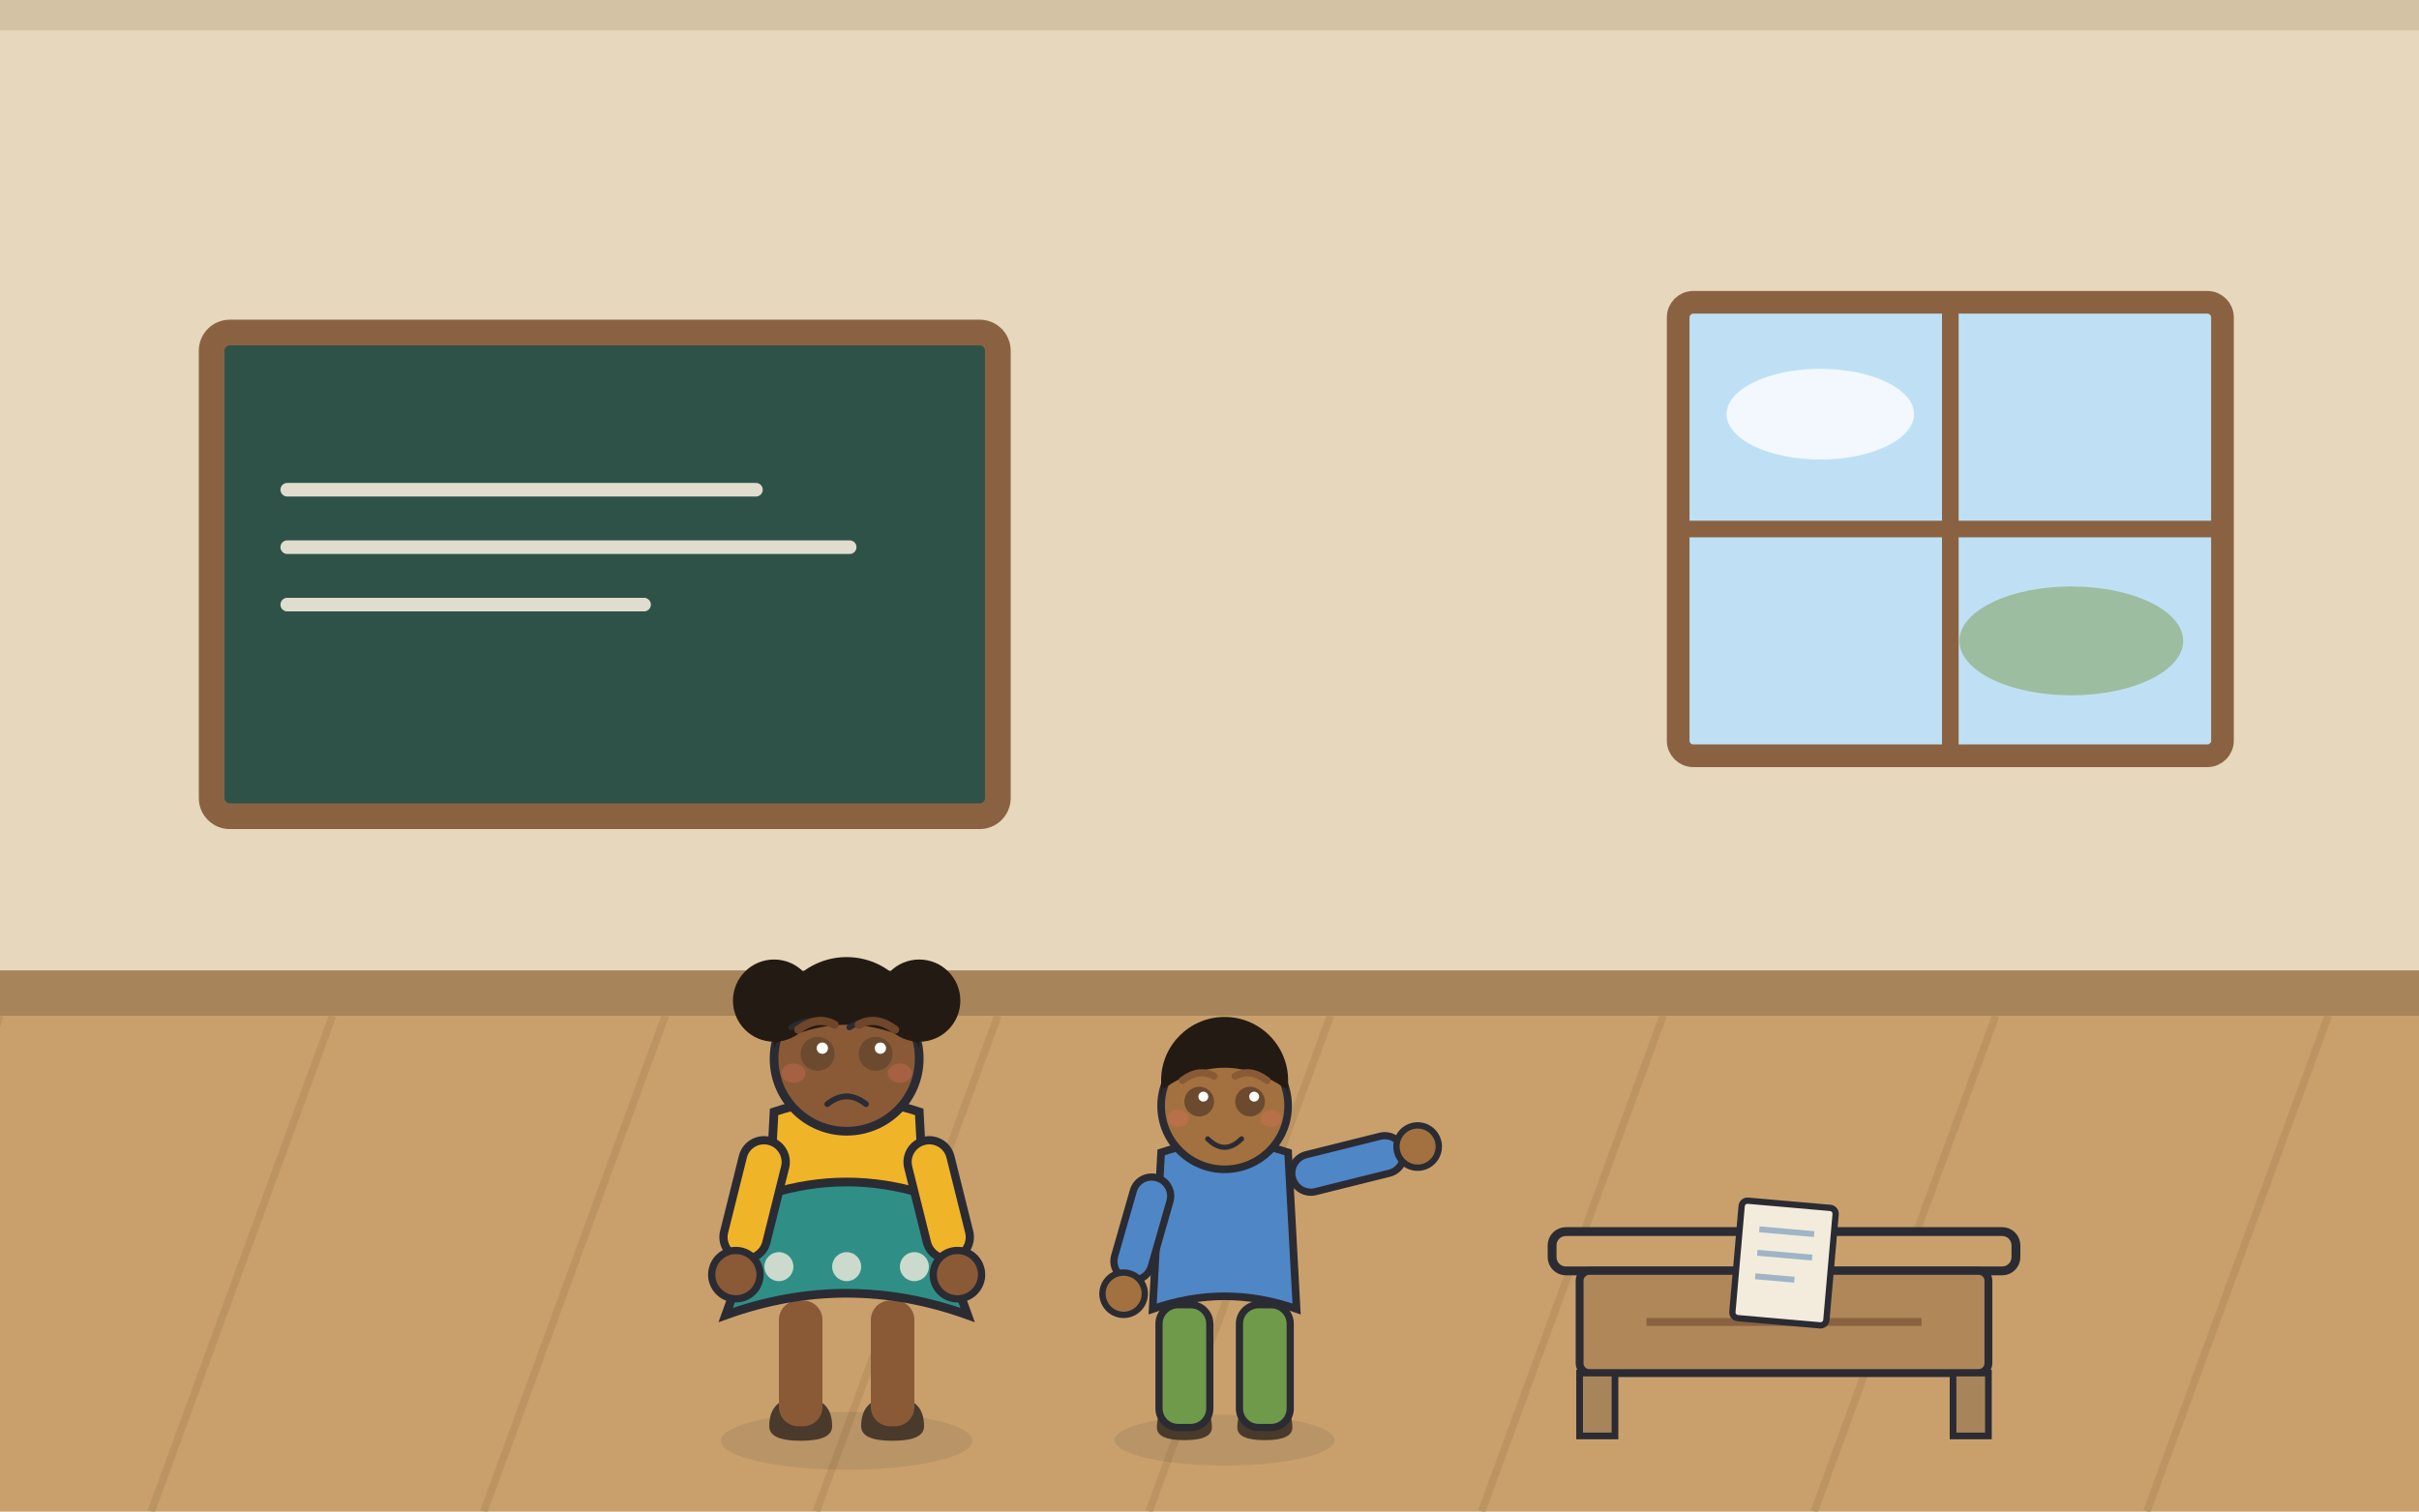
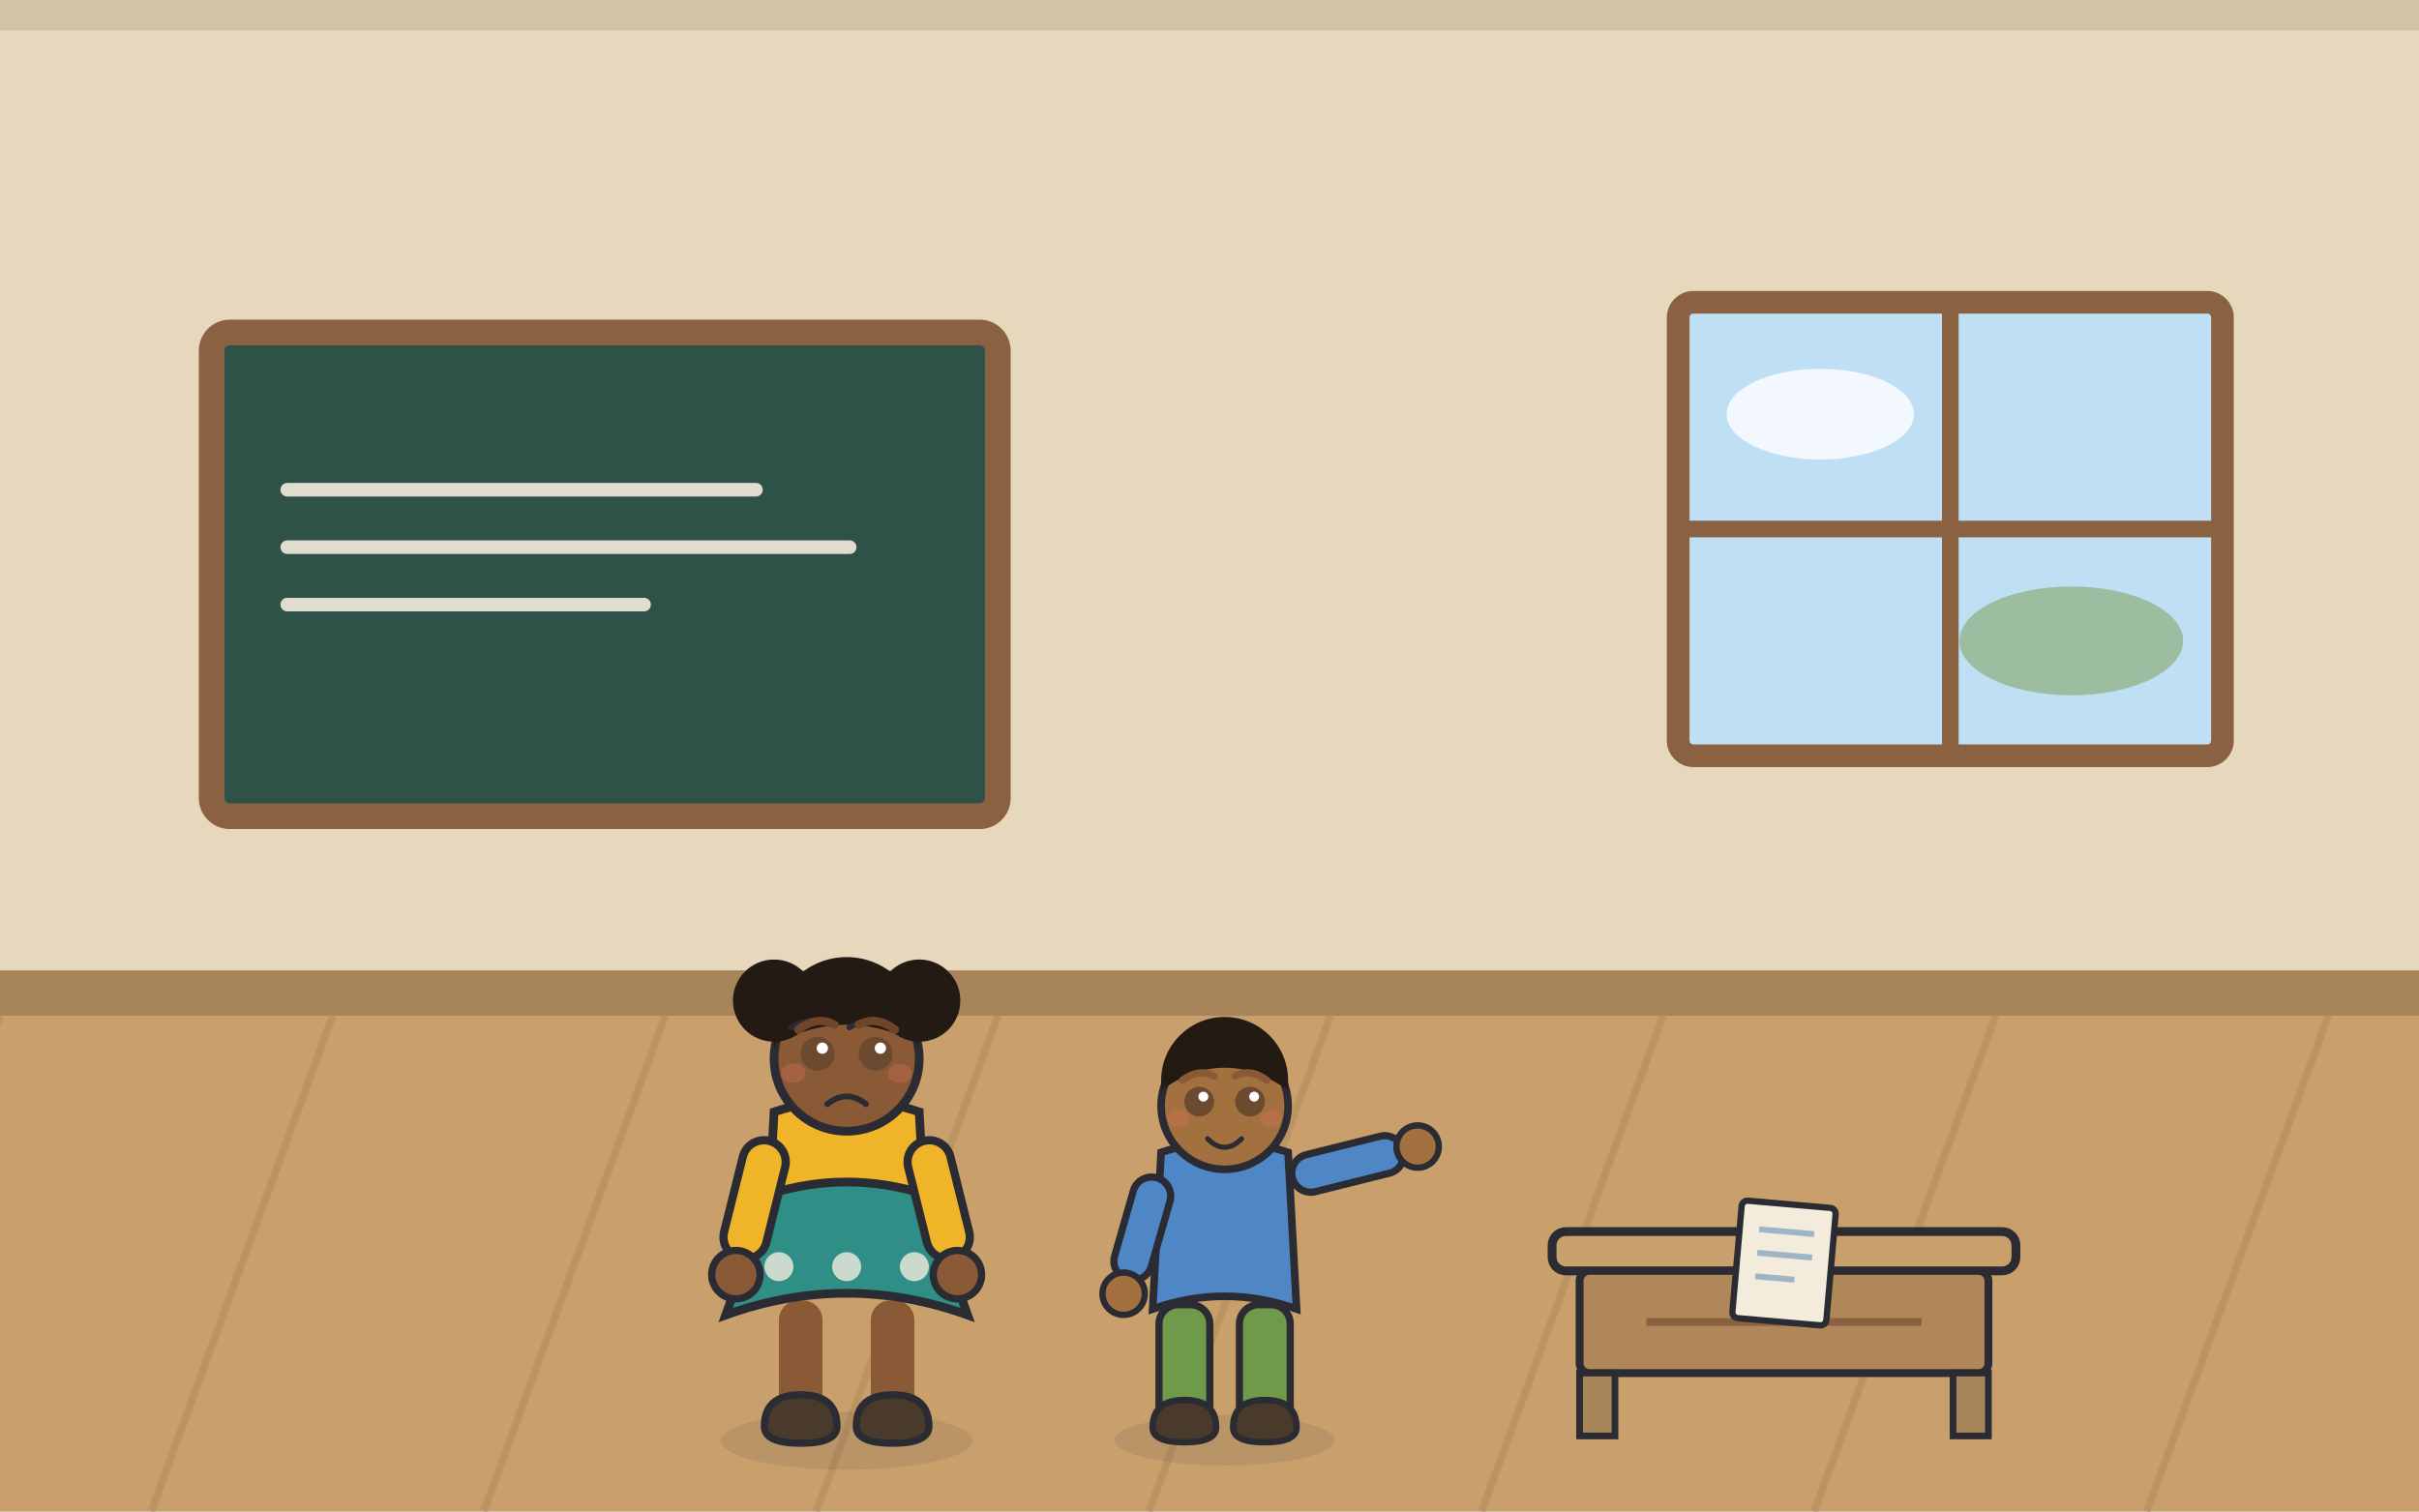
<svg xmlns="http://www.w3.org/2000/svg" viewBox="0 0 1600 1000" role="img">
  <style>
@media (prefers-reduced-motion: no-preference) {
  .anim-idle { animation: idle 3.8s ease-in-out infinite alternate; }
  @keyframes idle { from { transform: translateY(0); } to { transform: translateY(-6px); } }
  .anim-tail { transform-box: fill-box; transform-origin: 100% 20%; animation: tail 2.6s ease-in-out infinite alternate; }
  @keyframes tail { from { transform: rotate(-6deg); } to { transform: rotate(8deg); } }
  .anim-blink { transform-box: fill-box; transform-origin: center; animation: blink 5.2s infinite; }
  @keyframes blink { 0%, 93%, 100% { transform: scaleY(1); } 95%, 97% { transform: scaleY(0.12); } }
  .anim-glow { transform-box: fill-box; transform-origin: center; animation: glow 4.2s ease-in-out infinite alternate; }
  @keyframes glow { from { transform: scale(1); opacity: 0.5; } to { transform: scale(1.08); opacity: 0.75; } }
  .anim-shimmer { animation: shimmer 5s ease-in-out infinite alternate; }
  @keyframes shimmer { from { opacity: 0.62; } to { opacity: 0.92; } }
  .anim-grass { transform-box: fill-box; transform-origin: 50% 100%; animation: sway 3.2s ease-in-out infinite alternate; }
  .anim-canopy { transform-box: fill-box; transform-origin: 50% 100%; animation: sway 5.6s ease-in-out infinite alternate; }
  @keyframes sway { from { transform: rotate(-1.8deg); } to { transform: rotate(2.2deg); } }
  .anim-rain { animation: rainfall 1.15s linear infinite; }
  @keyframes rainfall { from { transform: translateY(-32px); opacity: 0.85; } 75% { opacity: 0.55; } to { transform: translateY(72px); opacity: 0; } }
  .anim-ripple { transform-box: fill-box; transform-origin: center; animation: ripple 3.4s ease-in-out infinite alternate; }
  @keyframes ripple { from { transform: scale(1); opacity: 0.8; } to { transform: scale(1.18); opacity: 0.55; } }
  .anim-drip { animation: drip 1s ease-in infinite; }
  @keyframes drip { from { transform: translateY(-12px); opacity: 0.95; } to { transform: translateY(28px); opacity: 0; } }
  .anim-flow { stroke-dasharray: 26 20; animation: flow 0.8s linear infinite; }
  @keyframes flow { from { stroke-dashoffset: 0; } to { stroke-dashoffset: -46; } }
  .anim-splash { transform-box: fill-box; transform-origin: 50% 100%; animation: splashPulse 1.7s ease-in-out infinite alternate; }
  @keyframes splashPulse { from { transform: scale(0.97); } to { transform: scale(1.05); } }
  .anim-strain { transform-box: fill-box; transform-origin: center; animation: strain 0.9s ease-in-out infinite alternate; }
  @keyframes strain { from { transform: translateX(-5px); } to { transform: translateX(4px); } }
  .anim-float { transform-box: fill-box; transform-origin: center; animation: floaty 2.6s ease-in-out infinite alternate; }
  @keyframes floaty { from { transform: translateY(0) scale(1); } to { transform: translateY(-12px) scale(1.08); } }
  .anim-wave { animation: wave 2.4s ease-in-out infinite; opacity: 0; }
  @keyframes wave { 0% { opacity: 0; } 30% { opacity: 0.9; } 60%, 100% { opacity: 0; } }
  .anim-cloud { animation: cloudDrift 9s ease-in-out infinite alternate; }
  @keyframes cloudDrift { from { transform: translateX(-18px); } to { transform: translateX(22px); } }
  .tap-target { cursor: pointer; }
  .tap-target.tap-play { transform-box: fill-box; transform-origin: 50% 85%; animation: tapWiggle 0.7s ease-in-out; }
  .tap-target[data-tap="puddle"].tap-play { transform-origin: center; animation: tapSplash 0.85s ease-out; }
  .tap-target[data-tap="sun"].tap-play { transform-origin: center; animation: tapPulse 0.6s ease-in-out; }
  .tap-target[data-tap="tree"].tap-play { transform-origin: 50% 100%; animation: tapShake 0.7s ease-in-out; }
  @keyframes tapWiggle { 0% { transform: rotate(0); } 25% { transform: rotate(-4deg) scale(1.03); } 55% { transform: rotate(3deg) scale(1.04); } 80% { transform: rotate(-1.5deg); } 100% { transform: rotate(0); } }
  @keyframes tapSplash { 0% { transform: scale(1); } 40% { transform: scale(1.06, 0.94); } 70% { transform: scale(0.97, 1.03); } 100% { transform: scale(1); } }
  @keyframes tapPulse { 0% { transform: scale(1); } 50% { transform: scale(1.12); } 100% { transform: scale(1); } }
  @keyframes tapShake { 0% { transform: rotate(0); } 20% { transform: rotate(2.4deg); } 45% { transform: rotate(-2deg); } 70% { transform: rotate(1.2deg); } 100% { transform: rotate(0); } }
  .tap-burst { opacity: 0; }
  .tap-target.tap-play .tap-burst { opacity: 1; }
  .tap-target.tap-play .tap-burst circle { animation: burstUp 0.6s ease-out forwards; }
  @keyframes burstUp { from { transform: translateY(0); opacity: 0.95; } to { transform: translateY(-90px); opacity: 0; } }
}
</style>
  <rect width="1600" height="1000" fill="#e6d7bd" />
  <rect x="0" y="0" width="1600" height="20" fill="#d3c3a4" />
  <rect x="0" y="660" width="1600" height="340" fill="#c9a06c" />
  <rect x="0" y="642" width="1600" height="30" fill="#a8845a" />
  <path d="M 0 672 L -120 1000" stroke="#b08758" stroke-width="5" opacity="0.5" />
  <path d="M 220 672 L 100 1000" stroke="#b08758" stroke-width="5" opacity="0.5" />
  <path d="M 440 672 L 320 1000" stroke="#b08758" stroke-width="5" opacity="0.5" />
  <path d="M 660 672 L 540 1000" stroke="#b08758" stroke-width="5" opacity="0.5" />
  <path d="M 880 672 L 760 1000" stroke="#b08758" stroke-width="5" opacity="0.5" />
  <path d="M 1100 672 L 980 1000" stroke="#b08758" stroke-width="5" opacity="0.5" />
  <path d="M 1320 672 L 1200 1000" stroke="#b08758" stroke-width="5" opacity="0.5" />
  <path d="M 1540 672 L 1420 1000" stroke="#b08758" stroke-width="5" opacity="0.5" />
  <g transform="translate(400 380)">
    <rect x="-260" y="-160" width="520" height="320" rx="12" fill="#2f5248" stroke="#8a6242" stroke-width="17" />
    <path d="M -210 -56 h 310 M -210 -18 h 372 M -210 20 h 236" stroke="#f3ecdd" stroke-width="9" stroke-linecap="round" opacity="0.9" />
  </g>
  <g transform="translate(1290 350)">
    <rect x="-180" y="-150" width="360" height="300" rx="10" fill="#bfe0f4" stroke="#8a6242" stroke-width="15" />
    <path d="M 0 -150 v 300 M -180 0 h 360" stroke="#8a6242" stroke-width="11" />
    <ellipse cx="-86" cy="-76" rx="62" ry="30" fill="#f7fbfe" opacity="0.9" />
    <ellipse cx="80" cy="74" rx="74" ry="36" fill="#7fa05a" opacity="0.55" />
  </g>
  <g transform="translate(1180 950) scale(1.3)">
    <rect x="-118" y="-104" width="236" height="20" rx="7" fill="#c9a06c" stroke="#2b2b33" stroke-width="4.5" />
    <rect x="-104" y="-84" width="208" height="52" rx="5" fill="#b08758" stroke="#2b2b33" stroke-width="4" />
    <rect x="-104" y="-32" width="18" height="32" fill="#a8845a" stroke="#2b2b33" stroke-width="3.4" />
    <rect x="86" y="-32" width="18" height="32" fill="#a8845a" stroke="#2b2b33" stroke-width="3.4" />
    <path d="M -70 -58 h 140" stroke="#8a6242" stroke-width="4" />
    <g transform="translate(0 -96)">
      <g transform="translate(0 8) rotate(5)">
        <rect x="-24" y="-30" width="48" height="60" rx="3" fill="#f3ecdd" stroke="#2b2b33" stroke-width="3.2" />
        <path d="M -14 -16 h 28 M -14 -4 h 28 M -14 8 h 20" stroke="#9fb4c6" stroke-width="3" />
      </g>
    </g>
  </g>
  <g transform="translate(560 950) scale(1.6 1.6)">
    <ellipse cx="0" cy="2" rx="52" ry="12" fill="#2b2b33" opacity="0.10" />
    <g class="tap-target" data-figure="amal" data-tap="amal" data-mood="sad">
      <g class="anim-idle" style="animation-delay:2.02s">
-         <path d="M -32 -4 q 0 -12 13 -12 q 13 0 13 12 q 0 6 -13 6 q -13 0 -13 -6 z" fill="#4a3a2c" />
-         <path d="M 6 -4 q 0 -12 13 -12 q 13 0 13 12 q 0 6 -13 6 q -13 0 -13 -6 z" fill="#4a3a2c" />
        <rect x="-28" y="-56" width="18" height="52" rx="8" fill="#8a5a37" />
        <rect x="10" y="-56" width="18" height="52" rx="8" fill="#8a5a37" />
+         <path d="M -34 -4 q 0 -13 15 -13 q 15 0 15 13 q 0 7 -15 7 q -15 0 -15 -7 z" fill="#4a3a2c" stroke="#2b2b33" stroke-width="3" />
+         <path d="M 4 -4 q 0 -13 15 -13 q 15 0 15 13 q 0 7 -15 7 q -15 0 -15 -7 z" fill="#4a3a2c" stroke="#2b2b33" stroke-width="3" />
        <path d="M -34 -60 q 34 -12 68 0 l -4 -74 q -30 -10 -60 0 z" fill="#f0b429" stroke="#2b2b33" stroke-width="3.6" />
        <path d="M -50 -50 q 50 -18 100 0 l -18 -50 q -32 -10 -64 0 z" fill="#2f8f86" stroke="#2b2b33" stroke-width="3.6" />
        <circle cx="-28" cy="-70" r="6" fill="#f3ecdd" opacity="0.8" />
        <circle cx="0" cy="-70" r="6" fill="#f3ecdd" opacity="0.8" />
        <circle cx="28" cy="-70" r="6" fill="#f3ecdd" opacity="0.8" />
        <g transform="translate(-32 -122) rotate(14)">
          <rect x="-9" y="0" width="18" height="50" rx="9" fill="#f0b429" stroke="#2b2b33" stroke-width="3.4" />
          <circle cx="0" cy="57" r="10" fill="#8a5a37" stroke="#2b2b33" stroke-width="3" />
        </g>
        <g transform="translate(32 -122) rotate(-14)">
          <rect x="-9" y="0" width="18" height="50" rx="9" fill="#f0b429" stroke="#2b2b33" stroke-width="3.4" />
          <circle cx="0" cy="57" r="10" fill="#8a5a37" stroke="#2b2b33" stroke-width="3" />
        </g>
        <g transform="translate(0 -156)">
          <circle cx="0" cy="0" r="30" fill="#8a5a37" stroke="#2b2b33" stroke-width="3.6" />
          <circle cx="-30" cy="-24" r="17" fill="#241a14" />
          <circle cx="30" cy="-24" r="17" fill="#241a14" />
          <path d="M -30 -6 a 30 30 0 0 1 60 0 q -30 -16 -60 0 z" fill="#241a14" />
          <path d="M -30 -4 a 31 31 0 0 1 60 0 l 0 -8 a 30 30 0 0 0 -60 0 z" fill="#241a14" />
          <path d="M -30 2 a 30 30 0 0 0 60 0" fill="none" />
          <g transform="translate(-12 -2)">
            <g class="anim-blink">
              <circle cx="0" cy="0" r="7.02" fill="#6b4a2f" />
              <circle cx="1.95" cy="-2.34" r="2.34" fill="#fff" />
            </g>
            <path d="M -10.92 -10.92 q 7.8 -4.68 15.6 -1.56" stroke="#2b2b33" stroke-width="2.34" fill="none" stroke-linecap="round" />
          </g>
          <g transform="translate(12 -2)">
            <g class="anim-blink">
              <circle cx="0" cy="0" r="7.02" fill="#6b4a2f" />
              <circle cx="1.95" cy="-2.34" r="2.34" fill="#fff" />
            </g>
            <path d="M -10.92 -10.92 q 7.8 -4.68 15.6 -1.56" stroke="#2b2b33" stroke-width="2.34" fill="none" stroke-linecap="round" />
          </g>
          <path d="M -20 -12 q 8 -6 15 -2 M 20 -12 q -8 -6 -15 -2" stroke="#6f4629" stroke-width="3.4" fill="none" stroke-linecap="round" />
          <g transform="translate(0 14)">
            <path d="M -8 4.8 q 8 -6.4 16 0" stroke="#2b2b33" stroke-width="2.4" fill="none" stroke-linecap="round" />
          </g>
          <ellipse cx="-22" cy="6" rx="5" ry="4" fill="#e8705c" opacity="0.30" />
          <ellipse cx="22" cy="6" rx="5" ry="4" fill="#e8705c" opacity="0.30" />
        </g>
      </g>
    </g>
  </g>
  <g transform="translate(810 950) scale(1.4 1.4)">
    <ellipse cx="0" cy="2" rx="52" ry="12" fill="#2b2b33" opacity="0.10" />
    <g class="tap-target" data-figure="idris" data-tap="idris" data-mood="happy">
      <g class="anim-idle" style="animation-delay:1.83s">
-         <path d="M -32 -4 q 0 -12 13 -12 q 13 0 13 12 q 0 6 -13 6 q -13 0 -13 -6 z" fill="#4a3a2c" />
-         <path d="M 6 -4 q 0 -12 13 -12 q 13 0 13 12 q 0 6 -13 6 q -13 0 -13 -6 z" fill="#4a3a2c" />
        <rect x="-31" y="-62" width="24" height="58" rx="9" fill="#6f9a4a" stroke="#2b2b33" stroke-width="3.4" />
        <rect x="7" y="-62" width="24" height="58" rx="9" fill="#6f9a4a" stroke="#2b2b33" stroke-width="3.4" />
+         <path d="M -34 -4 q 0 -13 15 -13 q 15 0 15 13 q 0 7 -15 7 q -15 0 -15 -7 z" fill="#4a3a2c" stroke="#2b2b33" stroke-width="3" />
+         <path d="M 4 -4 q 0 -13 15 -13 q 15 0 15 13 q 0 7 -15 7 q -15 0 -15 -7 z" fill="#4a3a2c" stroke="#2b2b33" stroke-width="3" />
        <path d="M -34 -60 q 34 -12 68 0 l -4 -74 q -30 -10 -60 0 z" fill="#4f86c6" stroke="#2b2b33" stroke-width="3.6" />
        <g transform="translate(-32 -122) rotate(16)">
          <rect x="-9" y="0" width="18" height="50" rx="9" fill="#4f86c6" stroke="#2b2b33" stroke-width="3.4" />
          <circle cx="0" cy="57" r="10" fill="#a3713f" stroke="#2b2b33" stroke-width="3" />
        </g>
        <g transform="translate(32 -122) rotate(-104)">
          <rect x="-9" y="0" width="18" height="54" rx="9" fill="#4f86c6" stroke="#2b2b33" stroke-width="3.4" />
          <circle cx="0" cy="61" r="10" fill="#a3713f" stroke="#2b2b33" stroke-width="3" />
        </g>
        <g transform="translate(0 -156)">
          <circle cx="0" cy="0" r="30" fill="#a3713f" stroke="#2b2b33" stroke-width="3.6" />
          <path d="M -30 -2 a 30 30 0 0 1 60 0 l 0 -10 a 30 30 0 0 0 -60 0 z" fill="#241a14" />
          <path d="M -29 -8 a 29 29 0 0 1 58 0 q -29 -20 -58 0 z" fill="#241a14" />
          <path d="M -30 2 a 30 30 0 0 0 60 0" fill="none" />
          <g transform="translate(-12 -2)">
            <g class="anim-blink">
              <circle cx="0" cy="0" r="7.02" fill="#6b4a2f" />
              <circle cx="1.95" cy="-2.34" r="2.34" fill="#fff" />
            </g>
          </g>
          <g transform="translate(12 -2)">
            <g class="anim-blink">
              <circle cx="0" cy="0" r="7.02" fill="#6b4a2f" />
              <circle cx="1.95" cy="-2.34" r="2.34" fill="#fff" />
            </g>
          </g>
          <path d="M -20 -12 q 8 -6 15 -2 M 20 -12 q -8 -6 -15 -2" stroke="#8a5a37" stroke-width="3.4" fill="none" stroke-linecap="round" />
          <g transform="translate(0 14)">
            <path d="M -8 1.6 q 8 8 16 0" stroke="#2b2b33" stroke-width="2.4" fill="none" stroke-linecap="round" />
          </g>
          <ellipse cx="-22" cy="6" rx="5" ry="4" fill="#e8705c" opacity="0.30" />
          <ellipse cx="22" cy="6" rx="5" ry="4" fill="#e8705c" opacity="0.30" />
        </g>
      </g>
    </g>
  </g>
</svg>
